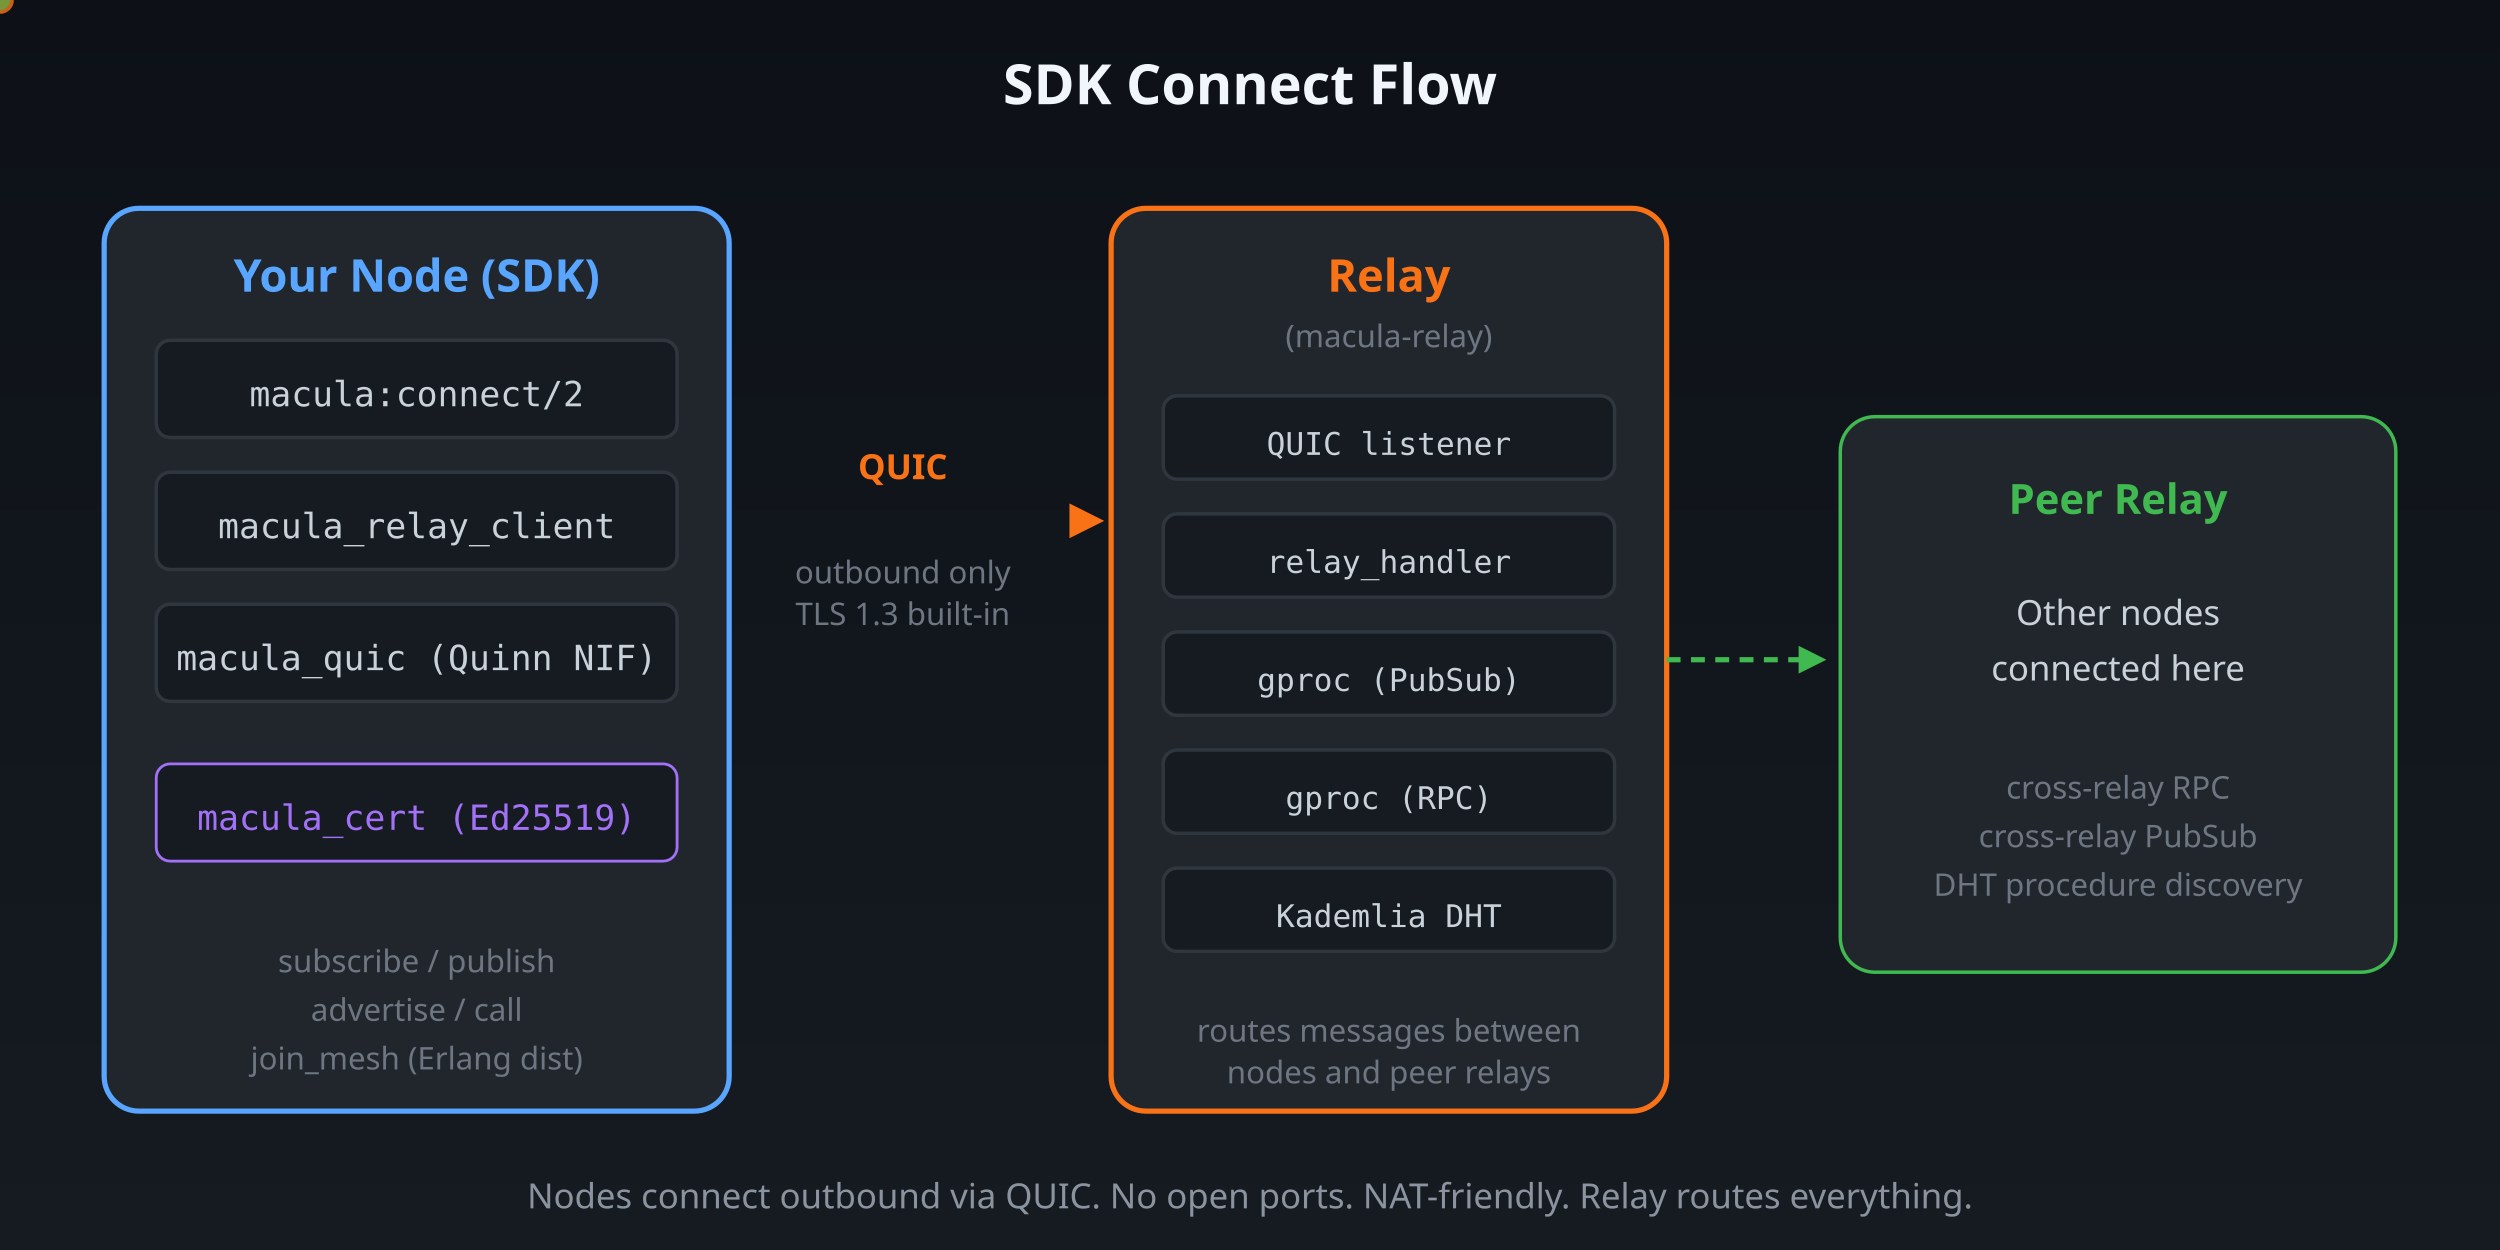
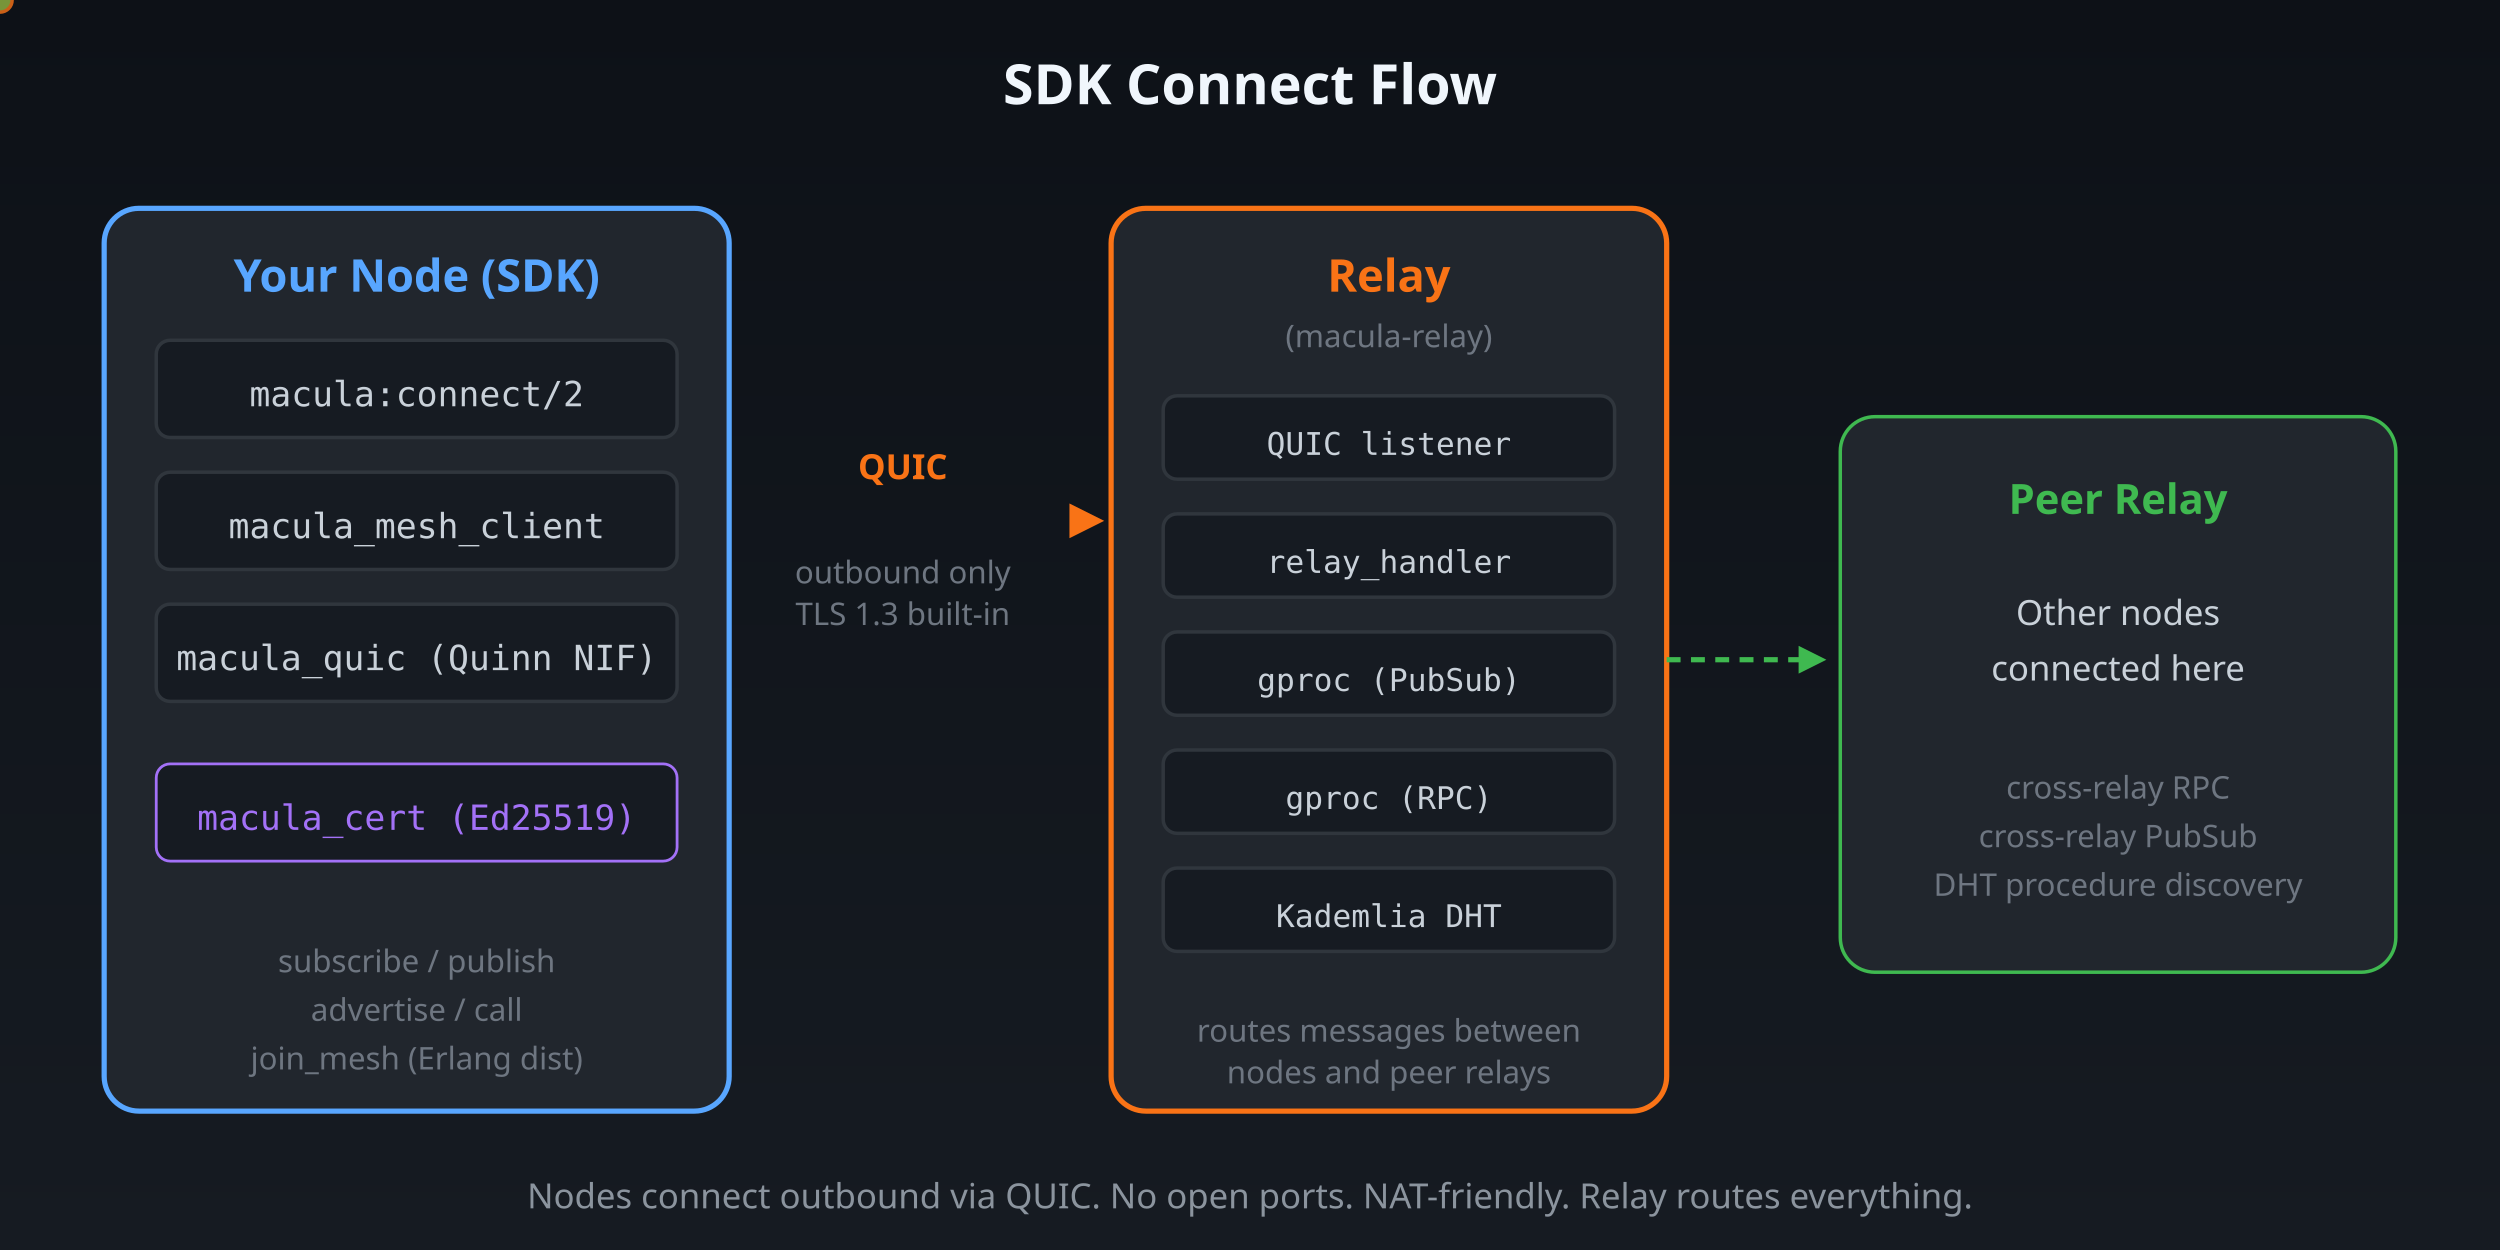
<svg xmlns="http://www.w3.org/2000/svg" viewBox="0 0 720 360" width="720" height="360">
  <defs>
    <linearGradient id="bg2" x1="0" y1="0" x2="0" y2="1">
      <stop offset="0%" stop-color="#0d1117" />
      <stop offset="100%" stop-color="#161b22" />
    </linearGradient>
    <filter id="glow2">
      <feGaussianBlur stdDeviation="3" result="blur" />
      <feMerge>
        <feMergeNode in="blur" />
        <feMergeNode in="SourceGraphic" />
      </feMerge>
    </filter>
  </defs>
  <rect width="720" height="360" fill="url(#bg2)" />
  <text x="360" y="30" text-anchor="middle" fill="#f0f6fc" font-family="system-ui, sans-serif" font-size="16" font-weight="bold">SDK Connect Flow</text>
  <rect x="30" y="60" width="180" height="260" rx="10" fill="#21262d" stroke="#58a6ff" stroke-width="1.5" />
  <text x="120" y="84" text-anchor="middle" fill="#58a6ff" font-family="system-ui, sans-serif" font-size="13" font-weight="bold">Your Node (SDK)</text>
  <rect x="45" y="98" width="150" height="28" rx="4" fill="#161b22" stroke="#30363d" />
  <text x="120" y="117" text-anchor="middle" fill="#c9d1d9" font-family="monospace" font-size="10">macula:connect/2</text>
  <rect x="45" y="136" width="150" height="28" rx="4" fill="#161b22" stroke="#30363d" />
-   <text x="120" y="155" text-anchor="middle" fill="#c9d1d9" font-family="monospace" font-size="10">macula_relay_client</text>
+   <text x="120" y="155" text-anchor="middle" fill="#c9d1d9" font-family="monospace" font-size="10">macula_mesh_client</text>
  <rect x="45" y="174" width="150" height="28" rx="4" fill="#161b22" stroke="#30363d" />
  <text x="120" y="193" text-anchor="middle" fill="#c9d1d9" font-family="monospace" font-size="10">macula_quic (Quinn NIF)</text>
  <rect x="45" y="220" width="150" height="28" rx="4" fill="#161b22" stroke="#a371f7" stroke-width="0.8" />
  <text x="120" y="239" text-anchor="middle" fill="#a371f7" font-family="monospace" font-size="10">macula_cert (Ed25519)</text>
  <text x="120" y="280" text-anchor="middle" fill="#6e7681" font-family="system-ui, sans-serif" font-size="9">subscribe / publish</text>
  <text x="120" y="294" text-anchor="middle" fill="#6e7681" font-family="system-ui, sans-serif" font-size="9">advertise / call</text>
  <text x="120" y="308" text-anchor="middle" fill="#6e7681" font-family="system-ui, sans-serif" font-size="9">join_mesh (Erlang dist)</text>
  <line x1="210" y1="150" x2="310" y2="150" stroke="#f97316" stroke-width="2" filter="url(#glow2)" />
  <polygon points="308,145 318,150 308,155" fill="#f97316" />
  <circle r="4" fill="#f97316" opacity="0.8">
    <animateMotion dur="2s" repeatCount="indefinite" path="M210,150 L310,150" />
    <animate attributeName="opacity" values="0.8;0.3;0.8" dur="2s" repeatCount="indefinite" />
  </circle>
  <text x="260" y="138" text-anchor="middle" fill="#f97316" font-family="system-ui, sans-serif" font-size="10" font-weight="bold">QUIC</text>
  <text x="260" y="168" text-anchor="middle" fill="#6e7681" font-family="system-ui, sans-serif" font-size="9">outbound only</text>
  <text x="260" y="180" text-anchor="middle" fill="#6e7681" font-family="system-ui, sans-serif" font-size="9">TLS 1.3 built-in</text>
  <rect x="320" y="60" width="160" height="260" rx="10" fill="#21262d" stroke="#f97316" stroke-width="1.5" />
  <text x="400" y="84" text-anchor="middle" fill="#f97316" font-family="system-ui, sans-serif" font-size="13" font-weight="bold">Relay</text>
  <text x="400" y="100" text-anchor="middle" fill="#6e7681" font-family="system-ui, sans-serif" font-size="9">(macula-relay)</text>
  <rect x="335" y="114" width="130" height="24" rx="4" fill="#161b22" stroke="#30363d" />
  <text x="400" y="131" text-anchor="middle" fill="#c9d1d9" font-family="monospace" font-size="9">QUIC listener</text>
  <rect x="335" y="148" width="130" height="24" rx="4" fill="#161b22" stroke="#30363d" />
  <text x="400" y="165" text-anchor="middle" fill="#c9d1d9" font-family="monospace" font-size="9">relay_handler</text>
  <rect x="335" y="182" width="130" height="24" rx="4" fill="#161b22" stroke="#30363d" />
  <text x="400" y="199" text-anchor="middle" fill="#c9d1d9" font-family="monospace" font-size="9">gproc (PubSub)</text>
  <rect x="335" y="216" width="130" height="24" rx="4" fill="#161b22" stroke="#30363d" />
  <text x="400" y="233" text-anchor="middle" fill="#c9d1d9" font-family="monospace" font-size="9">gproc (RPC)</text>
  <rect x="335" y="250" width="130" height="24" rx="4" fill="#161b22" stroke="#30363d" />
  <text x="400" y="267" text-anchor="middle" fill="#c9d1d9" font-family="monospace" font-size="9">Kademlia DHT</text>
  <text x="400" y="300" text-anchor="middle" fill="#6e7681" font-family="system-ui, sans-serif" font-size="9">routes messages between</text>
  <text x="400" y="312" text-anchor="middle" fill="#6e7681" font-family="system-ui, sans-serif" font-size="9">nodes and peer relays</text>
  <line x1="480" y1="190" x2="520" y2="190" stroke="#3fb950" stroke-width="1.5" stroke-dasharray="4,3" />
  <polygon points="518,186 526,190 518,194" fill="#3fb950" />
  <rect x="530" y="120" width="160" height="160" rx="10" fill="#21262d" stroke="#3fb950" stroke-width="1" />
  <text x="610" y="148" text-anchor="middle" fill="#3fb950" font-family="system-ui, sans-serif" font-size="12" font-weight="bold">Peer Relay</text>
  <text x="610" y="180" text-anchor="middle" fill="#c9d1d9" font-family="system-ui, sans-serif" font-size="10">Other nodes</text>
  <text x="610" y="196" text-anchor="middle" fill="#c9d1d9" font-family="system-ui, sans-serif" font-size="10">connected here</text>
  <circle r="3" fill="#3fb950" opacity="0.6">
    <animateMotion dur="3s" repeatCount="indefinite" path="M480,190 L520,190" />
    <animate attributeName="opacity" values="0.6;0.2;0.6" dur="3s" repeatCount="indefinite" />
  </circle>
  <text x="610" y="230" text-anchor="middle" fill="#6e7681" font-family="system-ui, sans-serif" font-size="9">cross-relay RPC</text>
  <text x="610" y="244" text-anchor="middle" fill="#6e7681" font-family="system-ui, sans-serif" font-size="9">cross-relay PubSub</text>
  <text x="610" y="258" text-anchor="middle" fill="#6e7681" font-family="system-ui, sans-serif" font-size="9">DHT procedure discovery</text>
  <text x="360" y="348" text-anchor="middle" fill="#8b949e" font-family="system-ui, sans-serif" font-size="10">Nodes connect outbound via QUIC. No open ports. NAT-friendly. Relay routes everything.</text>
</svg>
